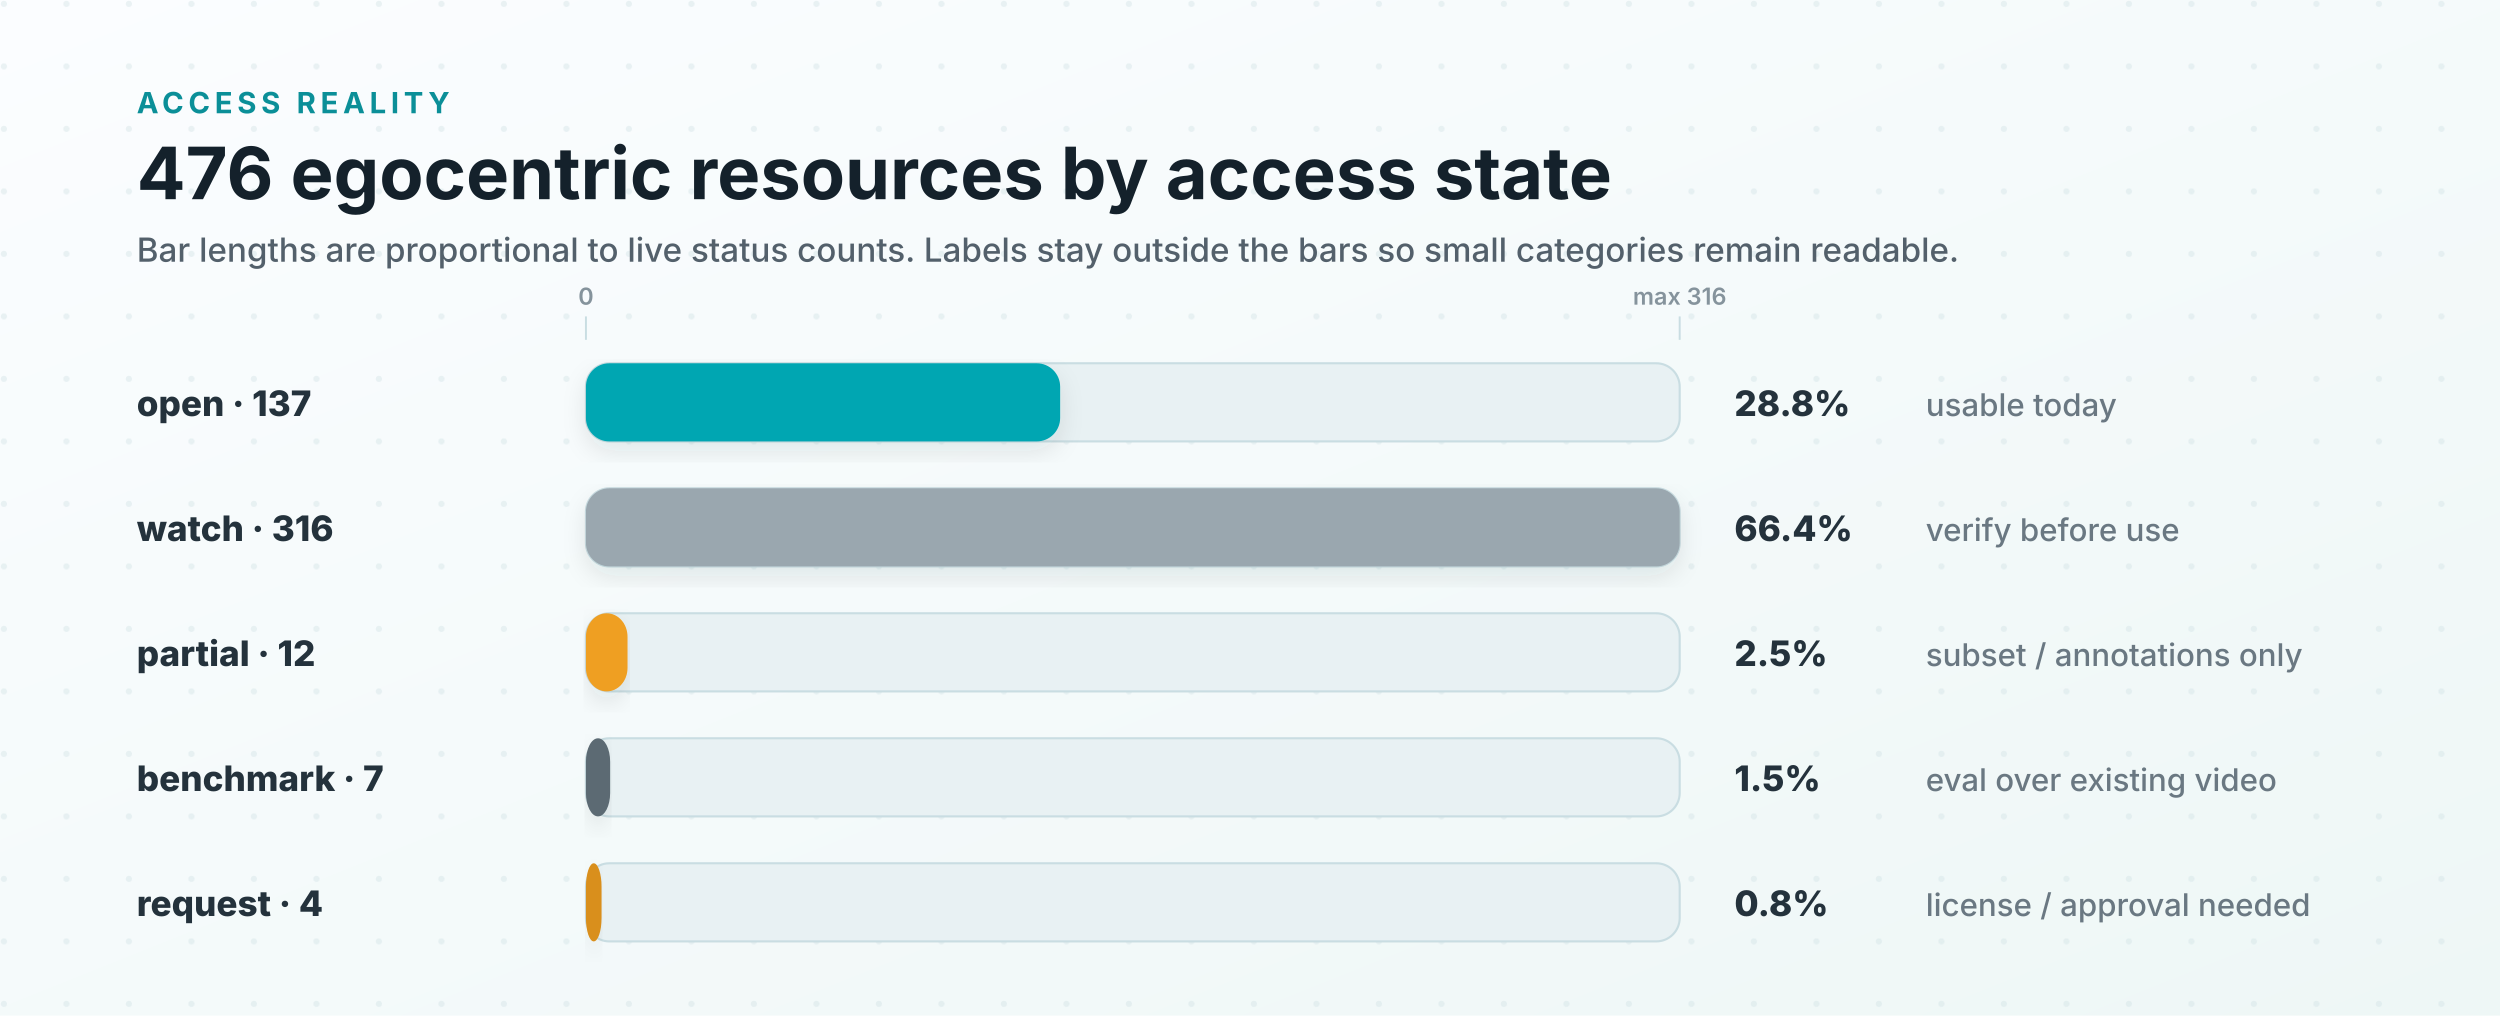
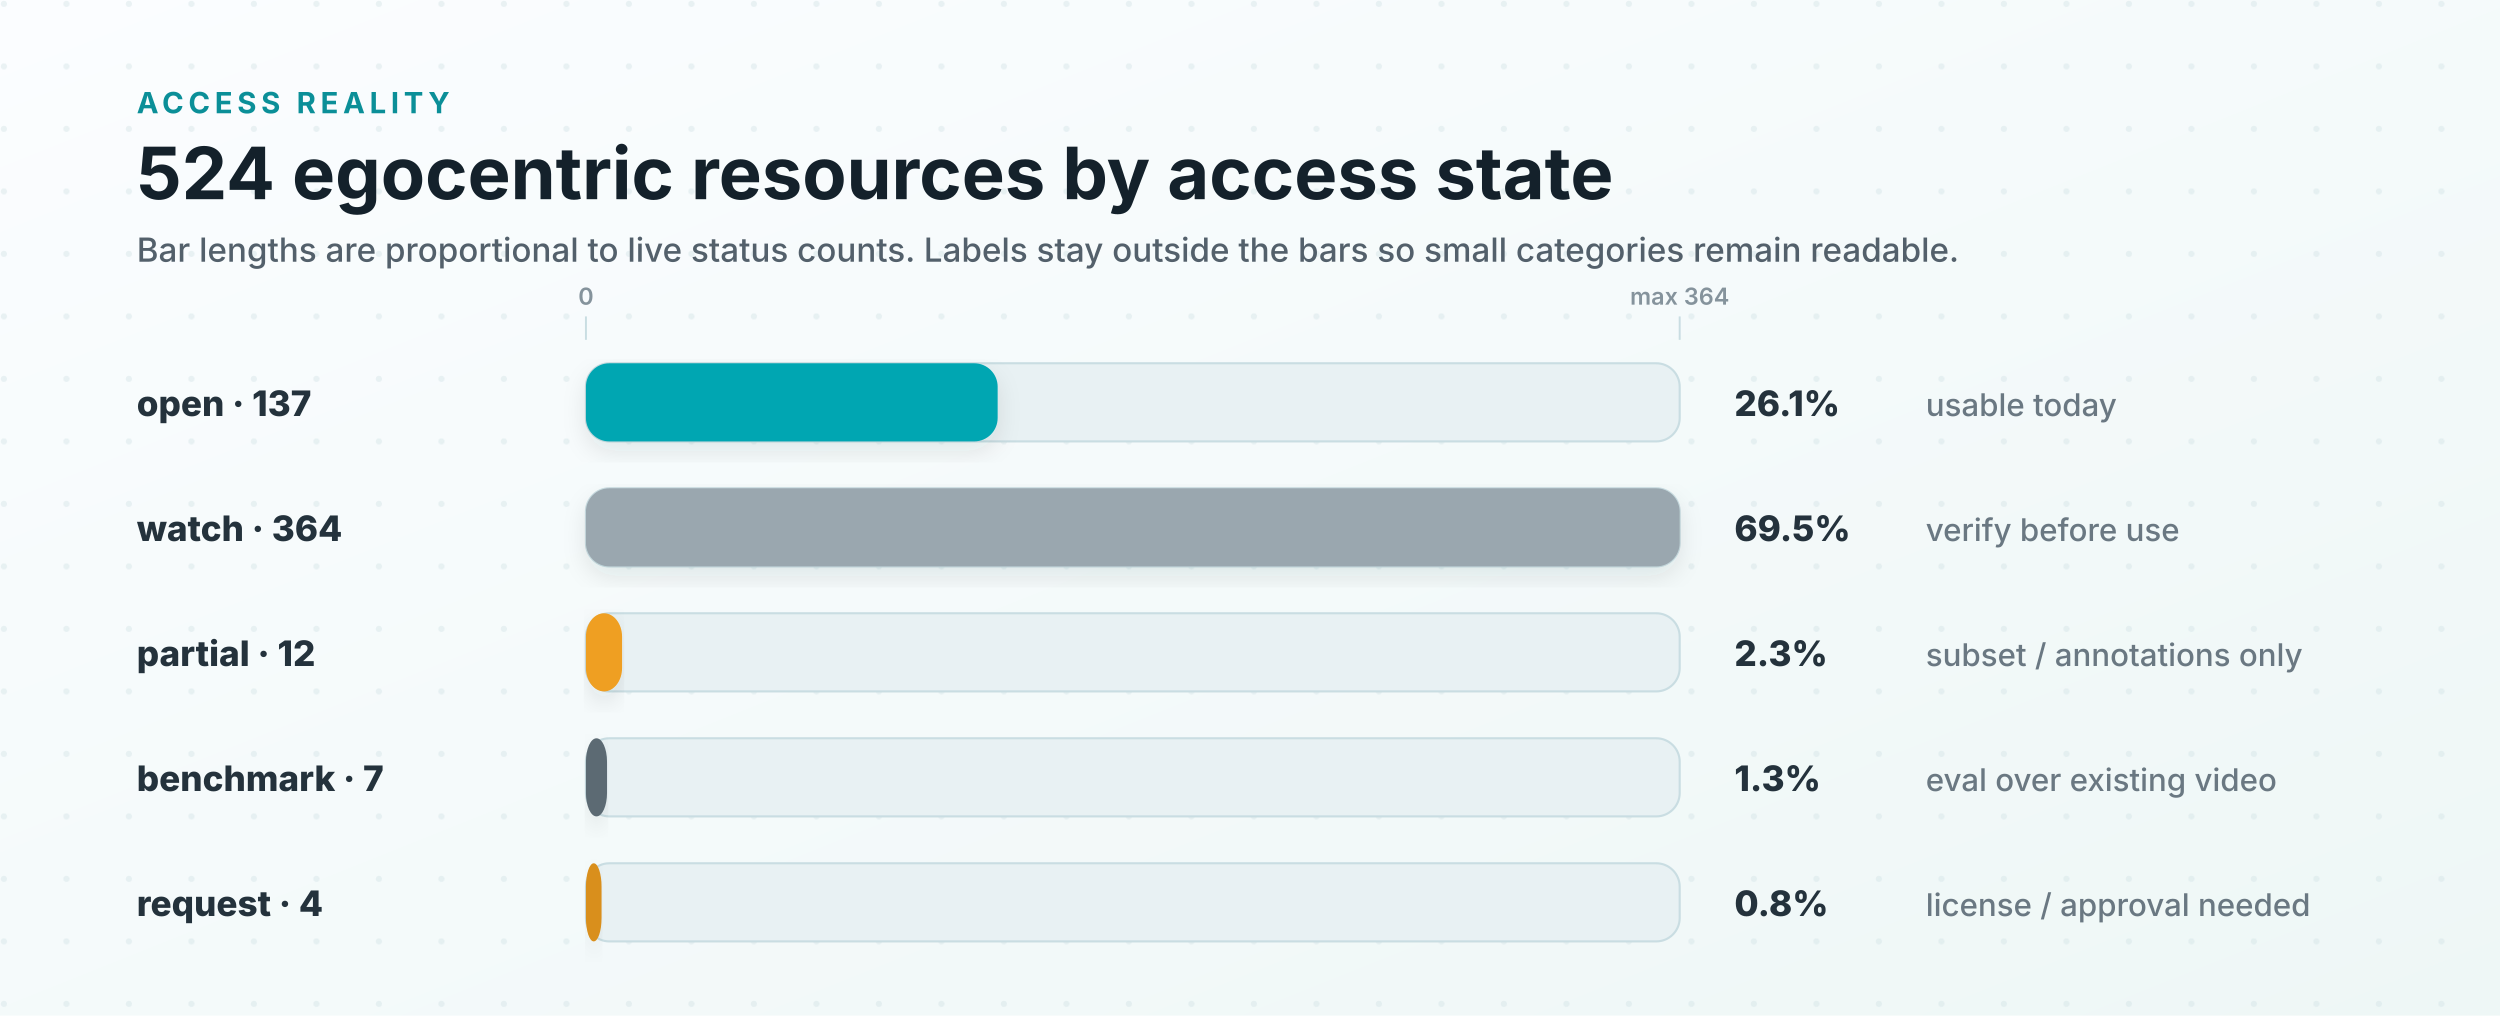
<svg xmlns="http://www.w3.org/2000/svg" viewBox="0 0 1280 520" role="img" aria-labelledby="title desc">
  <defs>
    <linearGradient id="bg" x1="0" x2="1" y1="0" y2="1">
      <stop offset="0" stop-color="#fbfdff" />
      <stop offset="1" stop-color="#eef7f6" />
    </linearGradient>
    <pattern id="dots" width="32" height="32" patternUnits="userSpaceOnUse">
      <circle cx="2" cy="2" r="1.6" fill="#cfe0e4" opacity="0.4" />
    </pattern>
    <filter id="shadow" x="-6%" y="-18%" width="112%" height="145%">
      <feDropShadow dx="0" dy="5" stdDeviation="6" flood-color="#0f2a33" flood-opacity="0.10" />
    </filter>
    <style>
      .ink { fill: #14212b; }
      .kicker { font: 700 15px system-ui, -apple-system, "Segoe UI", sans-serif; fill: #0b8f98; letter-spacing: .16em; }
      .title { font: 700 37px system-ui, -apple-system, "Segoe UI", sans-serif; }
      .subtitle { font: 500 17px system-ui, -apple-system, "Segoe UI", sans-serif; fill: #53606b; }
      .rowlabel { font: 760 18px system-ui, -apple-system, "Segoe UI", sans-serif; fill: #24323c; }
      .value { font: 760 18px system-ui, -apple-system, "Segoe UI", sans-serif; fill: #24323c; }
      .gloss { font: 520 16px system-ui, -apple-system, "Segoe UI", sans-serif; fill: #6a7882; }
      .rail { fill: #e8f1f3; stroke: #c9dde2; stroke-width: 1.1; }
      .fill { filter: url(#shadow); }
      .scale { font: 620 12px system-ui, -apple-system, "Segoe UI", sans-serif; fill: #85939c; }
      .tick { stroke: #c9dde2; stroke-width: 1; }
    </style>
  </defs>
  <rect width="1280" height="520" fill="url(#bg)" />
  <rect width="1280" height="520" fill="url(#dots)" />
  <text class="kicker" x="70" y="58">ACCESS REALITY</text>
-   <text class="title ink" x="70" y="102">476 egocentric resources by access state</text>
+   <text class="title ink" x="70" y="102">524 egocentric resources by access state</text>
  <text class="subtitle" x="70" y="134">Bar lengths are proportional to live status counts. Labels stay outside the bars so small categories remain readable.</text>
  <line class="tick" x1="300" y1="162" x2="300" y2="174" />
  <line class="tick" x1="860.0" y1="162" x2="860.0" y2="174" />
  <text class="scale" x="300" y="156" text-anchor="middle">0</text>
-   <text class="scale" x="860.0" y="156" text-anchor="middle">max 316</text>
+   <text class="scale" x="860.0" y="156" text-anchor="middle">max 364</text>
  <g>
    <text class="rowlabel" x="70" y="213">open · 137</text>
    <rect class="rail" x="300" y="186" width="560" height="40" rx="12" />
-     <rect class="fill" x="300" y="186" width="242.8" height="40" rx="12" fill="#00a6b2" />
-     <text class="value" x="888.0" y="213">28.8%</text>
+     <rect class="fill" x="300" y="186" width="210.8" height="40" rx="12" fill="#00a6b2" />
+     <text class="value" x="888.0" y="213">26.1%</text>
    <text class="gloss" x="986.0" y="213">usable today</text>
  </g>
  <g>
-     <text class="rowlabel" x="70" y="277">watch · 316</text>
+     <text class="rowlabel" x="70" y="277">watch · 364</text>
    <rect class="rail" x="300" y="250" width="560" height="40" rx="12" />
    <rect class="fill" x="300" y="250" width="560" height="40" rx="12" fill="#9aa7af" />
-     <text class="value" x="888.0" y="277">66.4%</text>
+     <text class="value" x="888.0" y="277">69.5%</text>
    <text class="gloss" x="986.0" y="277">verify before use</text>
  </g>
  <g>
    <text class="rowlabel" x="70" y="341">partial · 12</text>
    <rect class="rail" x="300" y="314" width="560" height="40" rx="12" />
-     <rect class="fill" x="300" y="314" width="21.3" height="40" rx="12" fill="#ef9f24" />
-     <text class="value" x="888.0" y="341">2.5%</text>
+     <rect class="fill" x="300" y="314" width="18.5" height="40" rx="12" fill="#ef9f24" />
+     <text class="value" x="888.0" y="341">2.3%</text>
    <text class="gloss" x="986.0" y="341">subset / annotations only</text>
  </g>
  <g>
    <text class="rowlabel" x="70" y="405">benchmark · 7</text>
    <rect class="rail" x="300" y="378" width="560" height="40" rx="12" />
-     <rect class="fill" x="300" y="378" width="12.4" height="40" rx="12" fill="#5b6b73" />
-     <text class="value" x="888.0" y="405">1.5%</text>
+     <rect class="fill" x="300" y="378" width="10.8" height="40" rx="12" fill="#5b6b73" />
+     <text class="value" x="888.0" y="405">1.3%</text>
    <text class="gloss" x="986.0" y="405">eval over existing video</text>
  </g>
  <g>
    <text class="rowlabel" x="70" y="469">request · 4</text>
    <rect class="rail" x="300" y="442" width="560" height="40" rx="12" />
    <rect class="fill" x="300" y="442" width="8" height="40" rx="12" fill="#d98f1f" />
    <text class="value" x="888.0" y="469">0.8%</text>
    <text class="gloss" x="986.0" y="469">license / approval needed</text>
  </g>
</svg>
